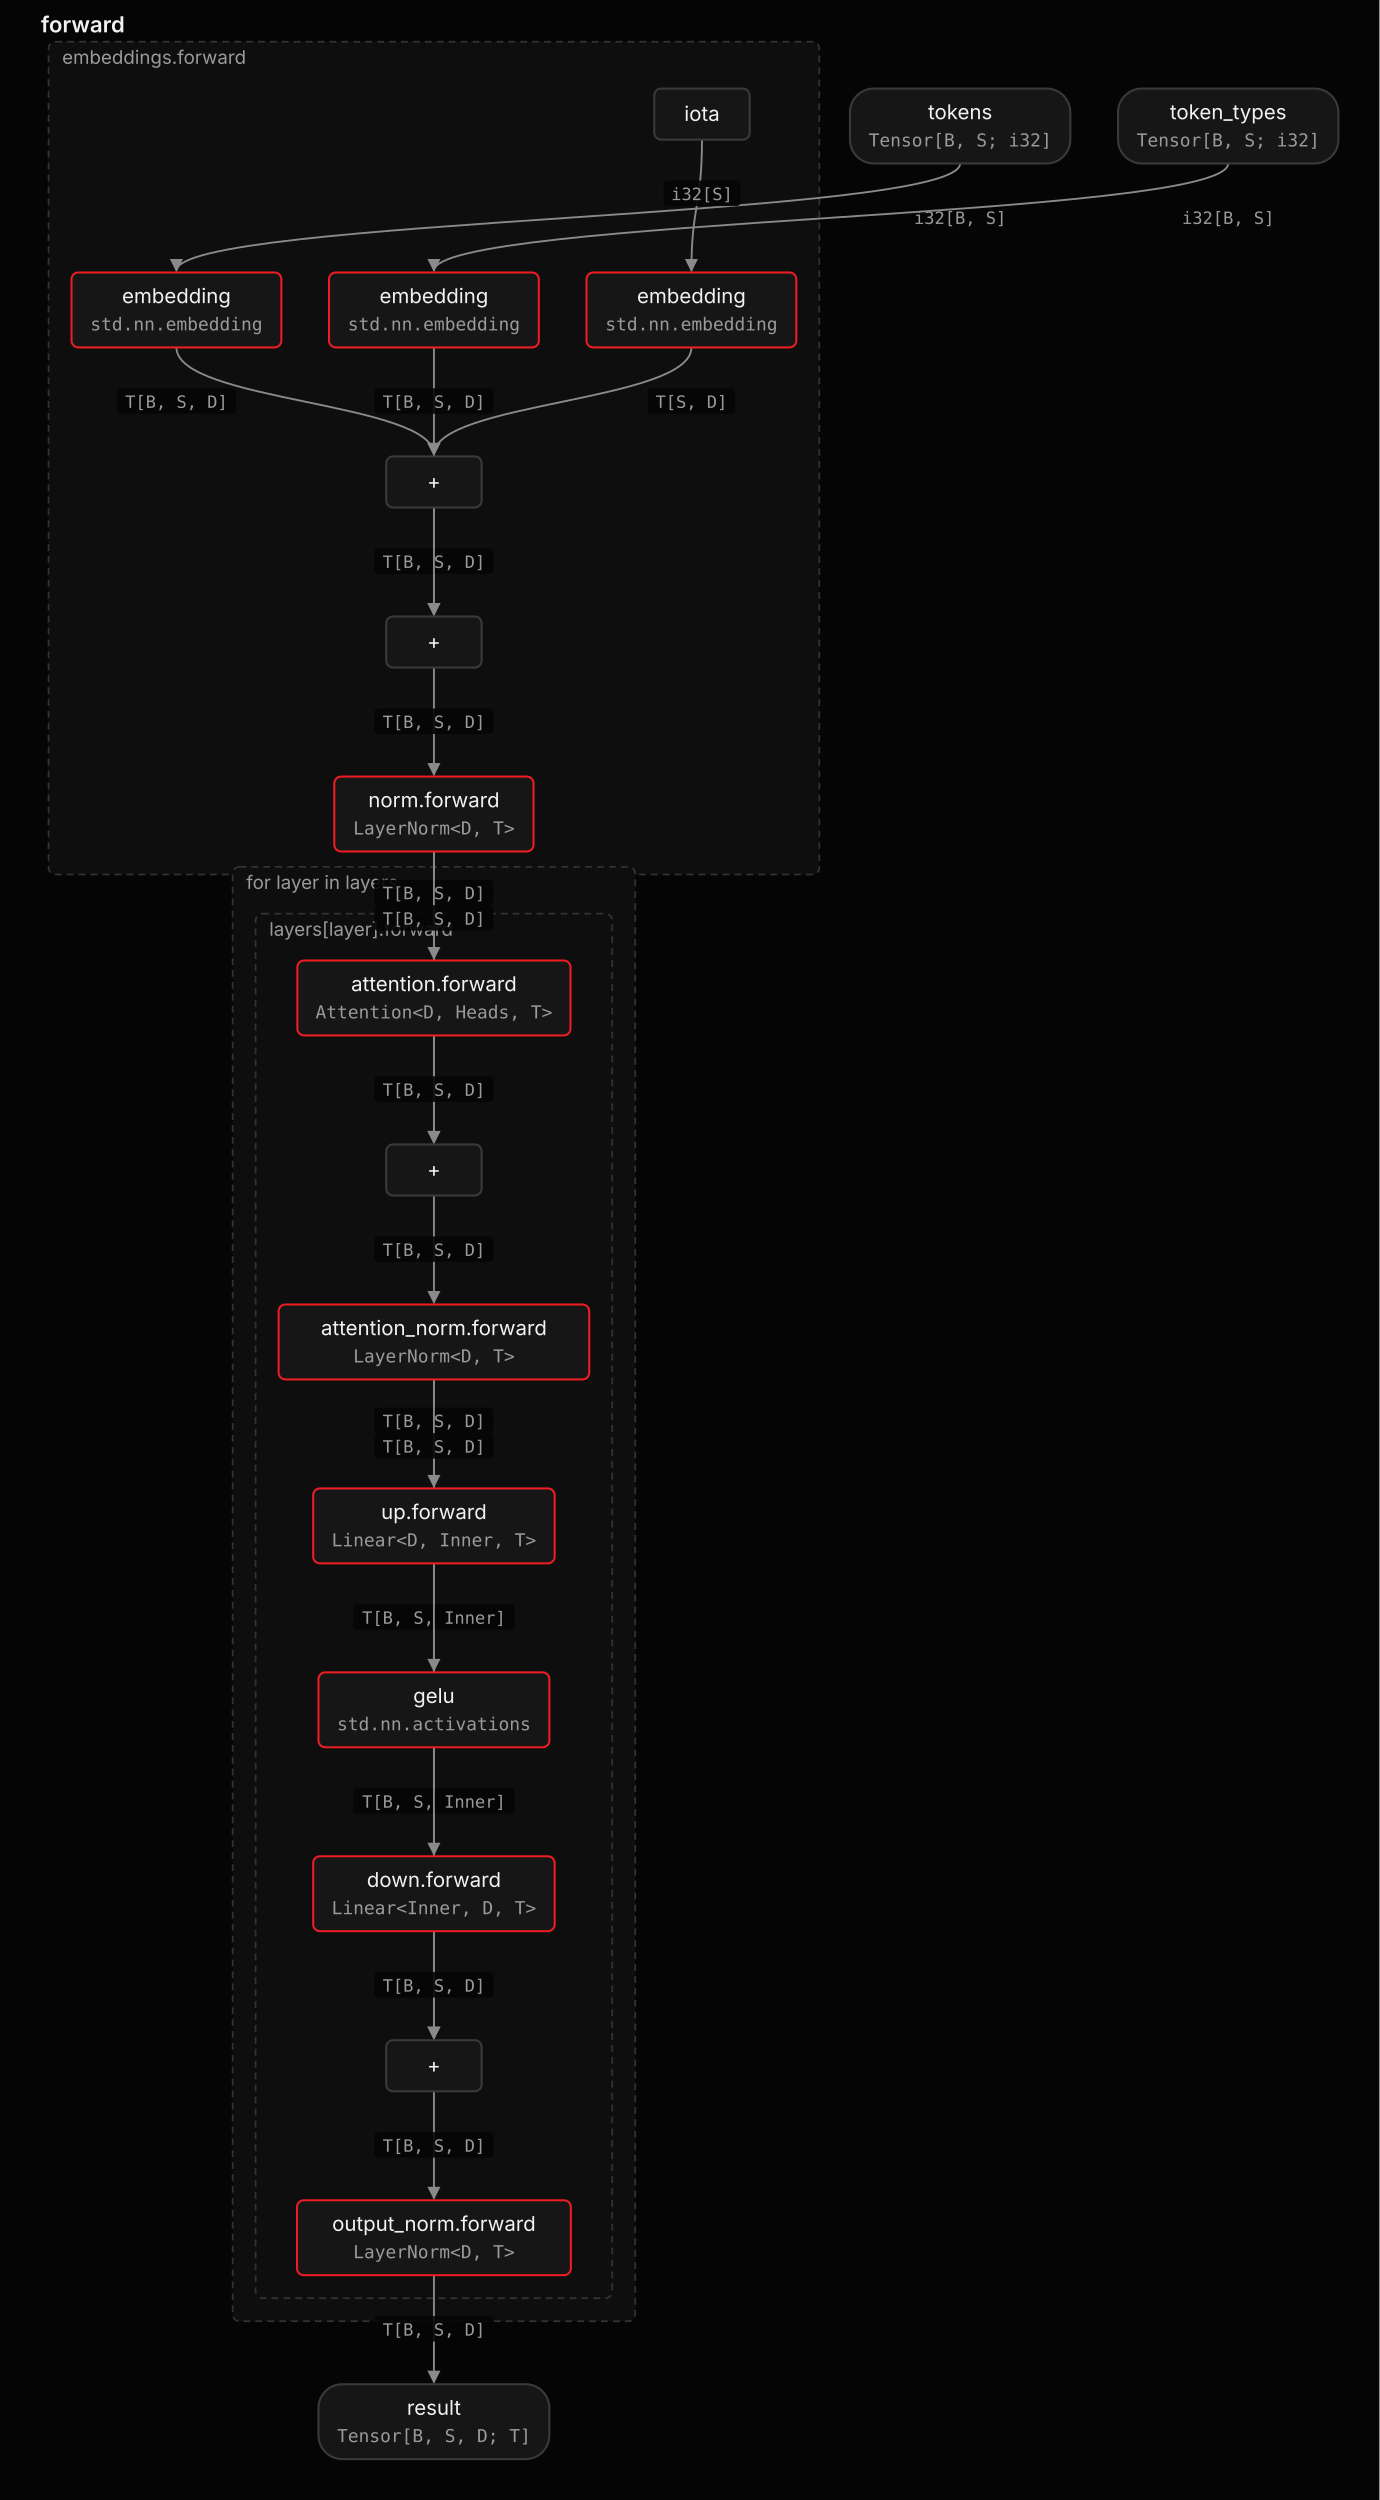
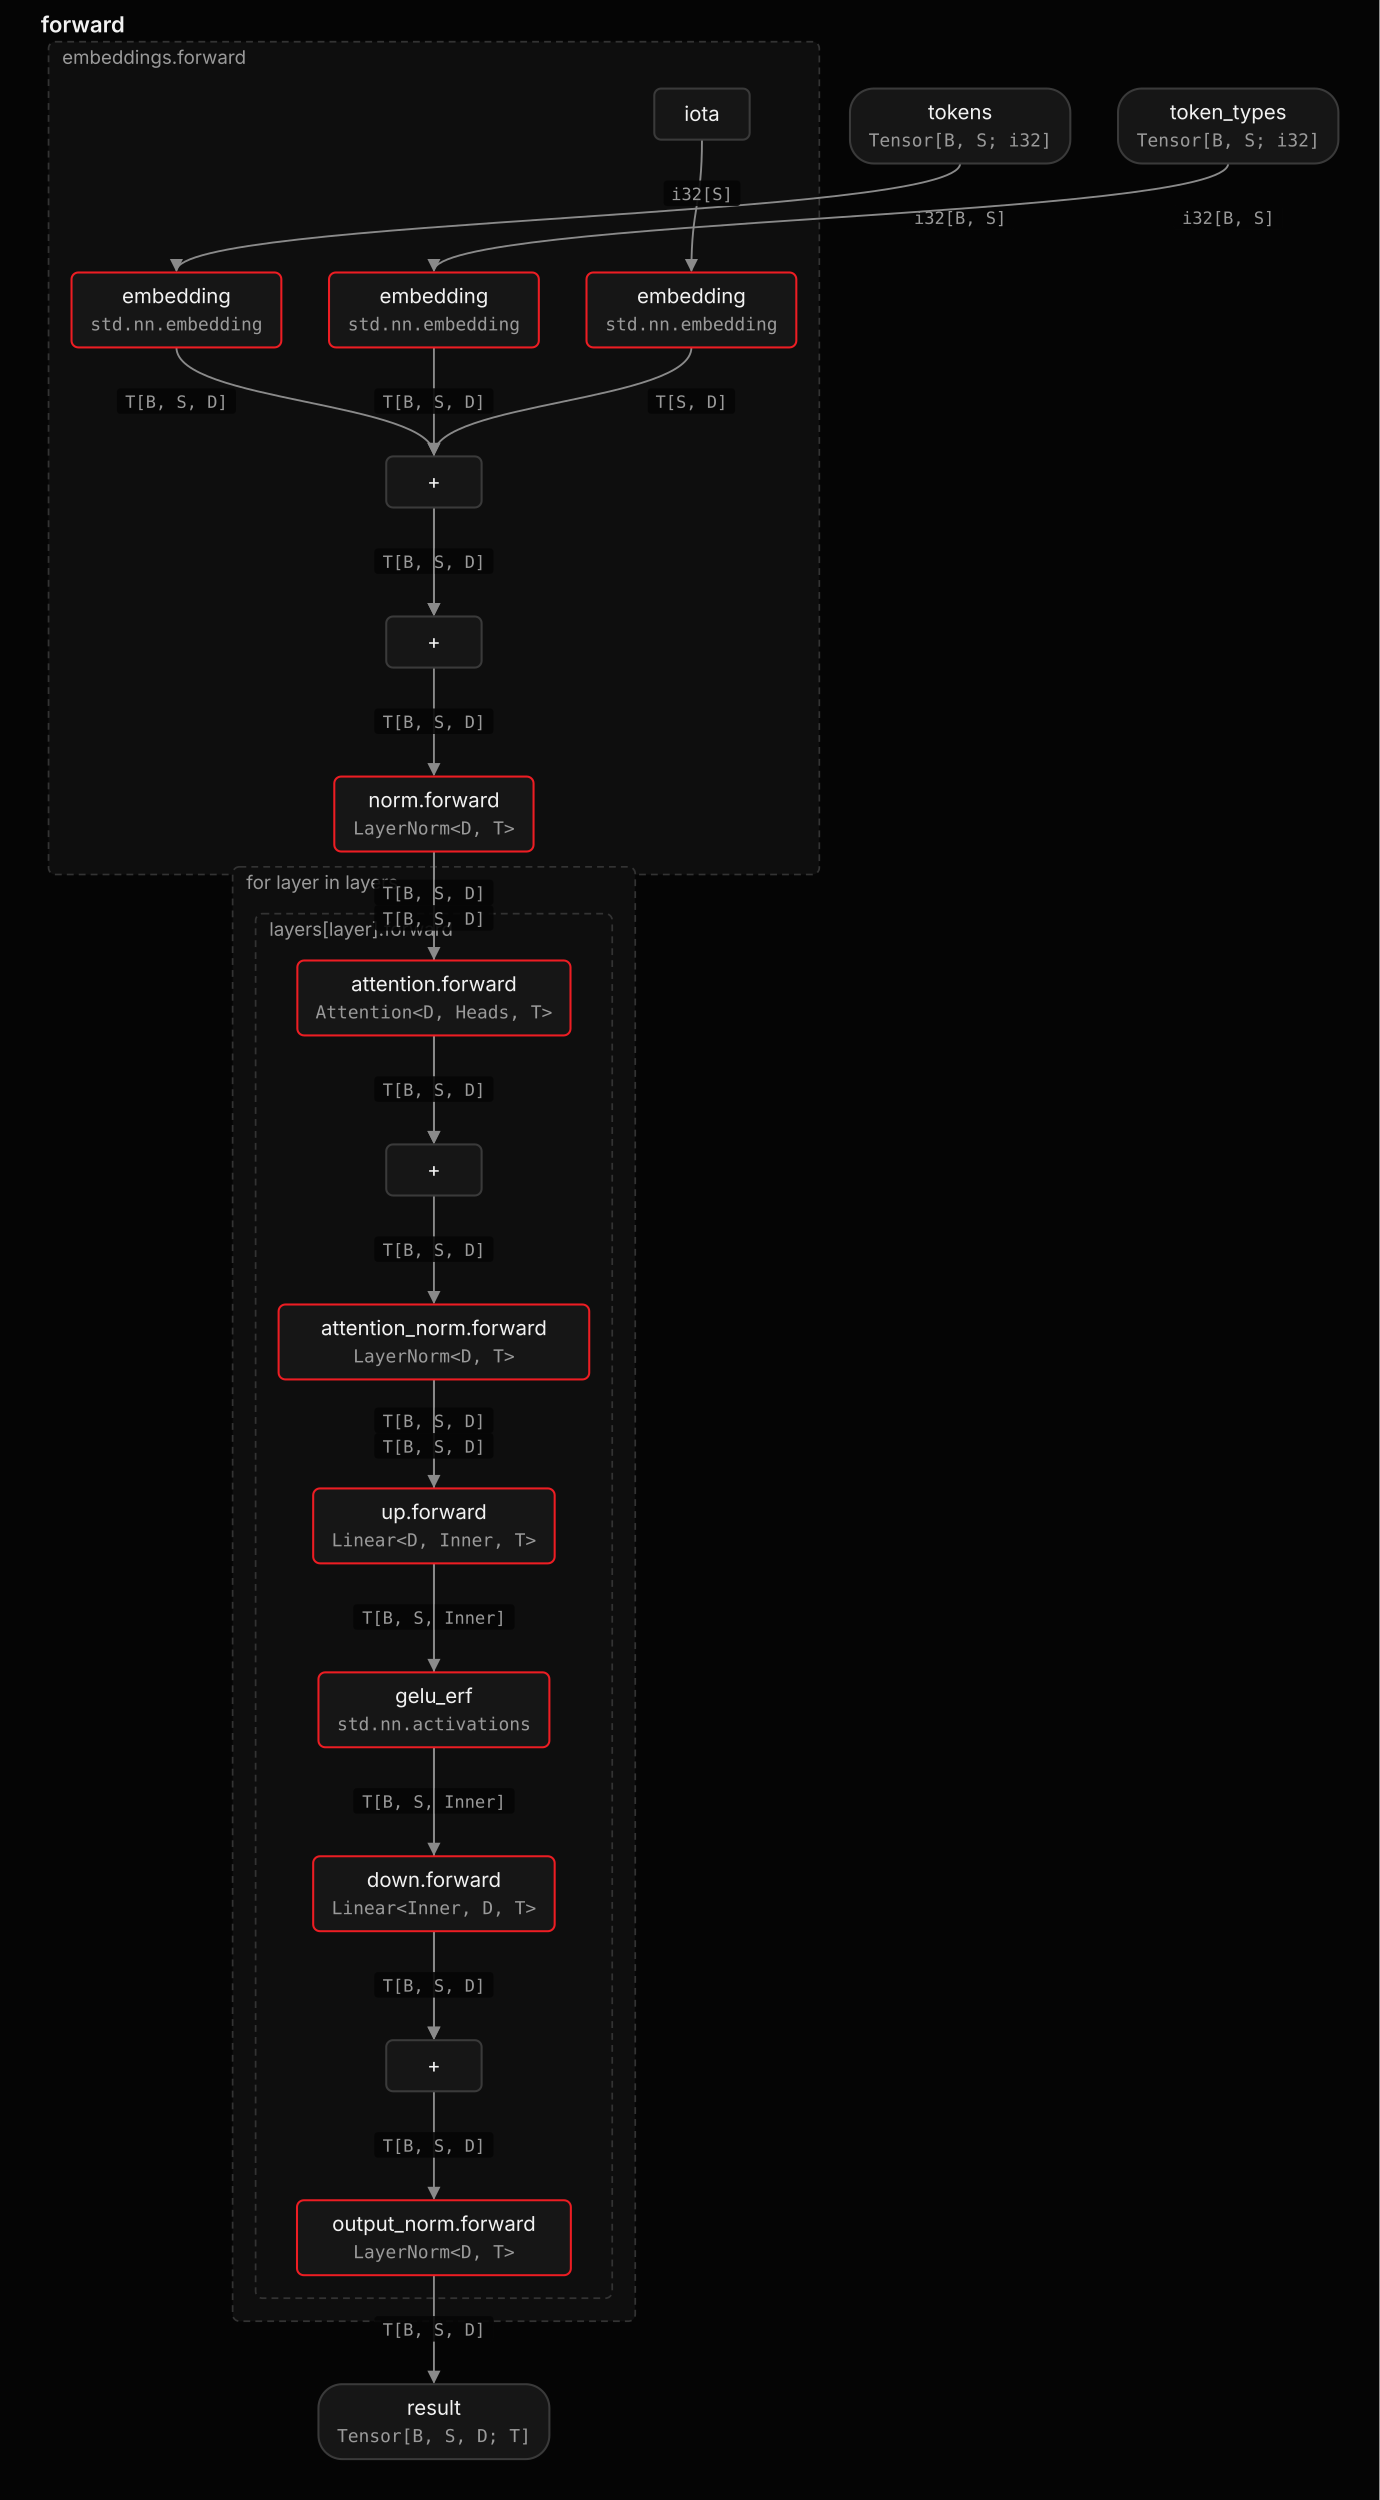
<svg xmlns="http://www.w3.org/2000/svg" width="810" height="1468" viewBox="0 0 810 1468" font-family="Inter, system-ui, sans-serif">
  <style>
.label{font-size:12px;fill:#f2f2f2}
.sub{font-size:10.5px;fill:#9a9a9a;font-family:'JetBrains Mono',ui-monospace,monospace}
.edge{font-size:10px;fill:#9a9a9a;font-family:'JetBrains Mono',ui-monospace,monospace}
.group{font-size:11px;fill:#9a9a9a}
.title{font-size:13px;font-weight:600;fill:#f2f2f2}
</style>
  <rect width="100%" height="100%" fill="hsl(0, 0%, 2%)" />
  <defs>
    <marker id="arrow" viewBox="0 0 10 10" refX="9" refY="5" markerWidth="7" markerHeight="7" orient="auto-start-reverse">
      <path d="M 0 0 L 10 5 L 0 10 z" fill="#8a8a8a" />
    </marker>
  </defs>
  <text class="title" x="24.0" y="19">forward</text>
  <rect x="28.5" y="24.5" width="452.6" height="489.0" rx="4" fill="#0e0e0e" stroke="#333333" stroke-dasharray="4 3" />
  <text class="group" x="36.5" y="37.5">embeddings.forward</text>
  <rect x="136.6" y="509.0" width="236.4" height="854.0" rx="4" fill="#0e0e0e" stroke="#333333" stroke-dasharray="4 3" />
  <text class="group" x="144.6" y="522.0">for layer in layers</text>
  <rect x="150.1" y="536.5" width="209.4" height="813.0" rx="4" fill="#0e0e0e" stroke="#333333" stroke-dasharray="4 3" />
  <text class="group" x="158.1" y="549.5">layers[layer].forward</text>
  <path d="M 563.8 96.0 C 563.8 128.0, 103.6 128.0, 103.6 159.0" fill="none" stroke="#8a8a8a" stroke-width="1.1" marker-end="url(#arrow)" />
  <rect x="531.9" y="120.0" width="63.8" height="15" rx="2" fill="hsl(0, 0%, 2%)" opacity="0.9" />
  <text class="edge" x="563.8" y="131.5" text-anchor="middle">i32[B, S]</text>
  <path d="M 412.2 82.0 C 412.2 121.0, 406.0 121.0, 406.0 159.0" fill="none" stroke="#8a8a8a" stroke-width="1.1" marker-end="url(#arrow)" />
  <rect x="389.6" y="106.0" width="45.2" height="15" rx="2" fill="hsl(0, 0%, 2%)" opacity="0.9" />
  <text class="edge" x="412.2" y="117.5" text-anchor="middle">i32[S]</text>
  <path d="M 103.6 204.0 C 103.6 236.0, 254.8 236.0, 254.8 267.0" fill="none" stroke="#8a8a8a" stroke-width="1.1" marker-end="url(#arrow)" />
  <rect x="68.6" y="228.0" width="70.0" height="15" rx="2" fill="hsl(0, 0%, 2%)" opacity="0.9" />
  <text class="edge" x="103.6" y="239.5" text-anchor="middle">T[B, S, D]</text>
  <path d="M 406.0 204.0 C 406.0 236.0, 254.8 236.0, 254.8 267.0" fill="none" stroke="#8a8a8a" stroke-width="1.1" marker-end="url(#arrow)" />
  <rect x="380.3" y="228.0" width="51.4" height="15" rx="2" fill="hsl(0, 0%, 2%)" opacity="0.9" />
  <text class="edge" x="406.0" y="239.5" text-anchor="middle">T[S, D]</text>
  <path d="M 721.2 96.0 C 721.2 128.0, 254.8 128.0, 254.8 159.0" fill="none" stroke="#8a8a8a" stroke-width="1.1" marker-end="url(#arrow)" />
  <rect x="689.3" y="120.0" width="63.8" height="15" rx="2" fill="hsl(0, 0%, 2%)" opacity="0.9" />
  <text class="edge" x="721.2" y="131.5" text-anchor="middle">i32[B, S]</text>
  <path d="M 254.8 298.0 C 254.8 330.0, 254.8 330.0, 254.8 361.0" fill="none" stroke="#8a8a8a" stroke-width="1.1" marker-end="url(#arrow)" />
  <rect x="219.8" y="322.0" width="70.0" height="15" rx="2" fill="hsl(0, 0%, 2%)" opacity="0.9" />
  <text class="edge" x="254.8" y="333.5" text-anchor="middle">T[B, S, D]</text>
  <path d="M 254.8 204.0 C 254.8 283.0, 254.8 283.0, 254.8 361.0" fill="none" stroke="#8a8a8a" stroke-width="1.1" marker-end="url(#arrow)" />
  <rect x="219.8" y="228.0" width="70.0" height="15" rx="2" fill="hsl(0, 0%, 2%)" opacity="0.9" />
  <text class="edge" x="254.8" y="239.5" text-anchor="middle">T[B, S, D]</text>
  <path d="M 254.8 392.0 C 254.8 424.0, 254.8 424.0, 254.8 455.0" fill="none" stroke="#8a8a8a" stroke-width="1.1" marker-end="url(#arrow)" />
  <rect x="219.8" y="416.0" width="70.0" height="15" rx="2" fill="hsl(0, 0%, 2%)" opacity="0.9" />
  <text class="edge" x="254.8" y="427.5" text-anchor="middle">T[B, S, D]</text>
  <path d="M 254.8 500.0 C 254.8 532.0, 254.8 532.0, 254.8 563.0" fill="none" stroke="#8a8a8a" stroke-width="1.1" marker-end="url(#arrow)" />
  <rect x="219.8" y="516.5" width="70.0" height="15" rx="2" fill="hsl(0, 0%, 2%)" opacity="0.9" />
  <text class="edge" x="254.8" y="528.0" text-anchor="middle">T[B, S, D]</text>
  <path d="M 254.8 500.0 C 254.8 586.0, 254.8 586.0, 254.8 671.0" fill="none" stroke="#8a8a8a" stroke-width="1.1" marker-end="url(#arrow)" />
  <rect x="219.8" y="531.5" width="70.0" height="15" rx="2" fill="hsl(0, 0%, 2%)" opacity="0.9" />
  <text class="edge" x="254.8" y="543.0" text-anchor="middle">T[B, S, D]</text>
  <path d="M 254.8 608.0 C 254.8 640.0, 254.8 640.0, 254.8 671.0" fill="none" stroke="#8a8a8a" stroke-width="1.1" marker-end="url(#arrow)" />
  <rect x="219.8" y="632.0" width="70.0" height="15" rx="2" fill="hsl(0, 0%, 2%)" opacity="0.9" />
  <text class="edge" x="254.8" y="643.5" text-anchor="middle">T[B, S, D]</text>
  <path d="M 254.8 702.0 C 254.8 734.0, 254.8 734.0, 254.8 765.0" fill="none" stroke="#8a8a8a" stroke-width="1.1" marker-end="url(#arrow)" />
  <rect x="219.8" y="726.0" width="70.0" height="15" rx="2" fill="hsl(0, 0%, 2%)" opacity="0.9" />
  <text class="edge" x="254.8" y="737.5" text-anchor="middle">T[B, S, D]</text>
  <path d="M 254.8 810.0 C 254.8 842.0, 254.8 842.0, 254.8 873.0" fill="none" stroke="#8a8a8a" stroke-width="1.1" marker-end="url(#arrow)" />
  <rect x="219.8" y="826.5" width="70.0" height="15" rx="2" fill="hsl(0, 0%, 2%)" opacity="0.9" />
  <text class="edge" x="254.8" y="838.0" text-anchor="middle">T[B, S, D]</text>
  <path d="M 254.8 918.0 C 254.8 950.0, 254.8 950.0, 254.8 981.0" fill="none" stroke="#8a8a8a" stroke-width="1.1" marker-end="url(#arrow)" />
  <rect x="207.4" y="942.0" width="94.8" height="15" rx="2" fill="hsl(0, 0%, 2%)" opacity="0.9" />
  <text class="edge" x="254.8" y="953.5" text-anchor="middle">T[B, S, Inner]</text>
  <path d="M 254.8 1026.0 C 254.8 1058.0, 254.8 1058.0, 254.8 1089.0" fill="none" stroke="#8a8a8a" stroke-width="1.1" marker-end="url(#arrow)" />
  <rect x="207.4" y="1050.0" width="94.8" height="15" rx="2" fill="hsl(0, 0%, 2%)" opacity="0.9" />
  <text class="edge" x="254.8" y="1061.5" text-anchor="middle">T[B, S, Inner]</text>
  <path d="M 254.8 810.0 C 254.8 1004.0, 254.8 1004.0, 254.8 1197.0" fill="none" stroke="#8a8a8a" stroke-width="1.1" marker-end="url(#arrow)" />
  <rect x="219.8" y="841.5" width="70.0" height="15" rx="2" fill="hsl(0, 0%, 2%)" opacity="0.9" />
  <text class="edge" x="254.8" y="853.0" text-anchor="middle">T[B, S, D]</text>
  <path d="M 254.8 1134.0 C 254.8 1166.0, 254.8 1166.0, 254.8 1197.0" fill="none" stroke="#8a8a8a" stroke-width="1.1" marker-end="url(#arrow)" />
  <rect x="219.8" y="1158.0" width="70.0" height="15" rx="2" fill="hsl(0, 0%, 2%)" opacity="0.9" />
  <text class="edge" x="254.8" y="1169.5" text-anchor="middle">T[B, S, D]</text>
  <path d="M 254.8 1228.0 C 254.8 1260.0, 254.8 1260.0, 254.8 1291.0" fill="none" stroke="#8a8a8a" stroke-width="1.1" marker-end="url(#arrow)" />
  <rect x="219.8" y="1252.0" width="70.0" height="15" rx="2" fill="hsl(0, 0%, 2%)" opacity="0.9" />
  <text class="edge" x="254.8" y="1263.5" text-anchor="middle">T[B, S, D]</text>
  <path d="M 254.8 1336.0 C 254.8 1368.0, 254.8 1368.0, 254.8 1399.0" fill="none" stroke="#8a8a8a" stroke-width="1.1" marker-end="url(#arrow)" />
  <rect x="219.8" y="1360.0" width="70.0" height="15" rx="2" fill="hsl(0, 0%, 2%)" opacity="0.9" />
  <text class="edge" x="254.8" y="1371.5" text-anchor="middle">T[B, S, D]</text>
  <rect x="499.1" y="52.0" width="129.4" height="44.0" rx="14" fill="#161616" stroke="#3a3a3a" stroke-width="1.2" />
  <text class="label" x="563.8" y="70.0" text-anchor="middle">tokens</text>
  <text class="sub" x="563.8" y="86.0" text-anchor="middle">Tensor[B, S; i32]</text>
  <rect x="656.5" y="52.0" width="129.4" height="44.0" rx="14" fill="#161616" stroke="#3a3a3a" stroke-width="1.2" />
  <text class="label" x="721.2" y="70.0" text-anchor="middle">token_types</text>
  <text class="sub" x="721.2" y="86.0" text-anchor="middle">Tensor[B, S; i32]</text>
  <rect x="384.2" y="52.0" width="56.0" height="30.0" rx="4" fill="#161616" stroke="#3a3a3a" stroke-width="1.2" />
  <text class="label" x="412.2" y="71.0" text-anchor="middle">iota</text>
  <rect x="42.0" y="160.0" width="123.2" height="44.0" rx="4" fill="#161616" stroke="hsl(358, 85%, 52%)" stroke-width="1.2" />
  <text class="label" x="103.6" y="178.0" text-anchor="middle">embedding</text>
  <text class="sub" x="103.6" y="194.0" text-anchor="middle">std.nn.embedding</text>
  <rect x="193.2" y="160.0" width="123.2" height="44.0" rx="4" fill="#161616" stroke="hsl(358, 85%, 52%)" stroke-width="1.2" />
  <text class="label" x="254.8" y="178.0" text-anchor="middle">embedding</text>
  <text class="sub" x="254.8" y="194.0" text-anchor="middle">std.nn.embedding</text>
  <rect x="344.4" y="160.0" width="123.2" height="44.0" rx="4" fill="#161616" stroke="hsl(358, 85%, 52%)" stroke-width="1.2" />
  <text class="label" x="406.0" y="178.0" text-anchor="middle">embedding</text>
  <text class="sub" x="406.0" y="194.0" text-anchor="middle">std.nn.embedding</text>
  <rect x="226.8" y="268.0" width="56.0" height="30.0" rx="4" fill="#161616" stroke="#3a3a3a" stroke-width="1.2" />
  <text class="label" x="254.8" y="287.0" text-anchor="middle">+</text>
  <rect x="226.8" y="362.0" width="56.0" height="30.0" rx="4" fill="#161616" stroke="#3a3a3a" stroke-width="1.2" />
  <text class="label" x="254.8" y="381.0" text-anchor="middle">+</text>
  <rect x="196.3" y="456.0" width="117.0" height="44.0" rx="4" fill="#161616" stroke="hsl(358, 85%, 52%)" stroke-width="1.2" />
  <text class="label" x="254.8" y="474.0" text-anchor="middle">norm.forward</text>
  <text class="sub" x="254.8" y="490.0" text-anchor="middle">LayerNorm&lt;D, T&gt;</text>
  <rect x="174.6" y="564.0" width="160.4" height="44.0" rx="4" fill="#161616" stroke="hsl(358, 85%, 52%)" stroke-width="1.2" />
  <text class="label" x="254.8" y="582.0" text-anchor="middle">attention.forward</text>
  <text class="sub" x="254.8" y="598.0" text-anchor="middle">Attention&lt;D, Heads, T&gt;</text>
  <rect x="226.8" y="672.0" width="56.0" height="30.0" rx="4" fill="#161616" stroke="#3a3a3a" stroke-width="1.2" />
  <text class="label" x="254.8" y="691.0" text-anchor="middle">+</text>
  <rect x="163.6" y="766.0" width="182.4" height="44.0" rx="4" fill="#161616" stroke="hsl(358, 85%, 52%)" stroke-width="1.2" />
  <text class="label" x="254.8" y="784.0" text-anchor="middle">attention_norm.forward</text>
  <text class="sub" x="254.8" y="800.0" text-anchor="middle">LayerNorm&lt;D, T&gt;</text>
  <rect x="183.9" y="874.0" width="141.8" height="44.0" rx="4" fill="#161616" stroke="hsl(358, 85%, 52%)" stroke-width="1.2" />
  <text class="label" x="254.8" y="892.0" text-anchor="middle">up.forward</text>
  <text class="sub" x="254.8" y="908.0" text-anchor="middle">Linear&lt;D, Inner, T&gt;</text>
  <rect x="187.0" y="982.0" width="135.6" height="44.0" rx="4" fill="#161616" stroke="hsl(358, 85%, 52%)" stroke-width="1.2" />
-   <text class="label" x="254.8" y="1000.0" text-anchor="middle">gelu</text>
+   <text class="label" x="254.8" y="1000.0" text-anchor="middle">gelu_erf</text>
  <text class="sub" x="254.8" y="1016.0" text-anchor="middle">std.nn.activations</text>
  <rect x="183.9" y="1090.0" width="141.8" height="44.0" rx="4" fill="#161616" stroke="hsl(358, 85%, 52%)" stroke-width="1.2" />
  <text class="label" x="254.8" y="1108.0" text-anchor="middle">down.forward</text>
  <text class="sub" x="254.8" y="1124.0" text-anchor="middle">Linear&lt;Inner, D, T&gt;</text>
  <rect x="226.8" y="1198.0" width="56.0" height="30.0" rx="4" fill="#161616" stroke="#3a3a3a" stroke-width="1.2" />
  <text class="label" x="254.8" y="1217.0" text-anchor="middle">+</text>
  <rect x="174.4" y="1292.0" width="160.8" height="44.0" rx="4" fill="#161616" stroke="hsl(358, 85%, 52%)" stroke-width="1.2" />
  <text class="label" x="254.8" y="1310.0" text-anchor="middle">output_norm.forward</text>
  <text class="sub" x="254.8" y="1326.0" text-anchor="middle">LayerNorm&lt;D, T&gt;</text>
  <rect x="187.0" y="1400.0" width="135.6" height="44.0" rx="14" fill="#161616" stroke="#3a3a3a" stroke-width="1.2" />
  <text class="label" x="254.8" y="1418.0" text-anchor="middle">result</text>
  <text class="sub" x="254.8" y="1434.0" text-anchor="middle">Tensor[B, S, D; T]</text>
</svg>
